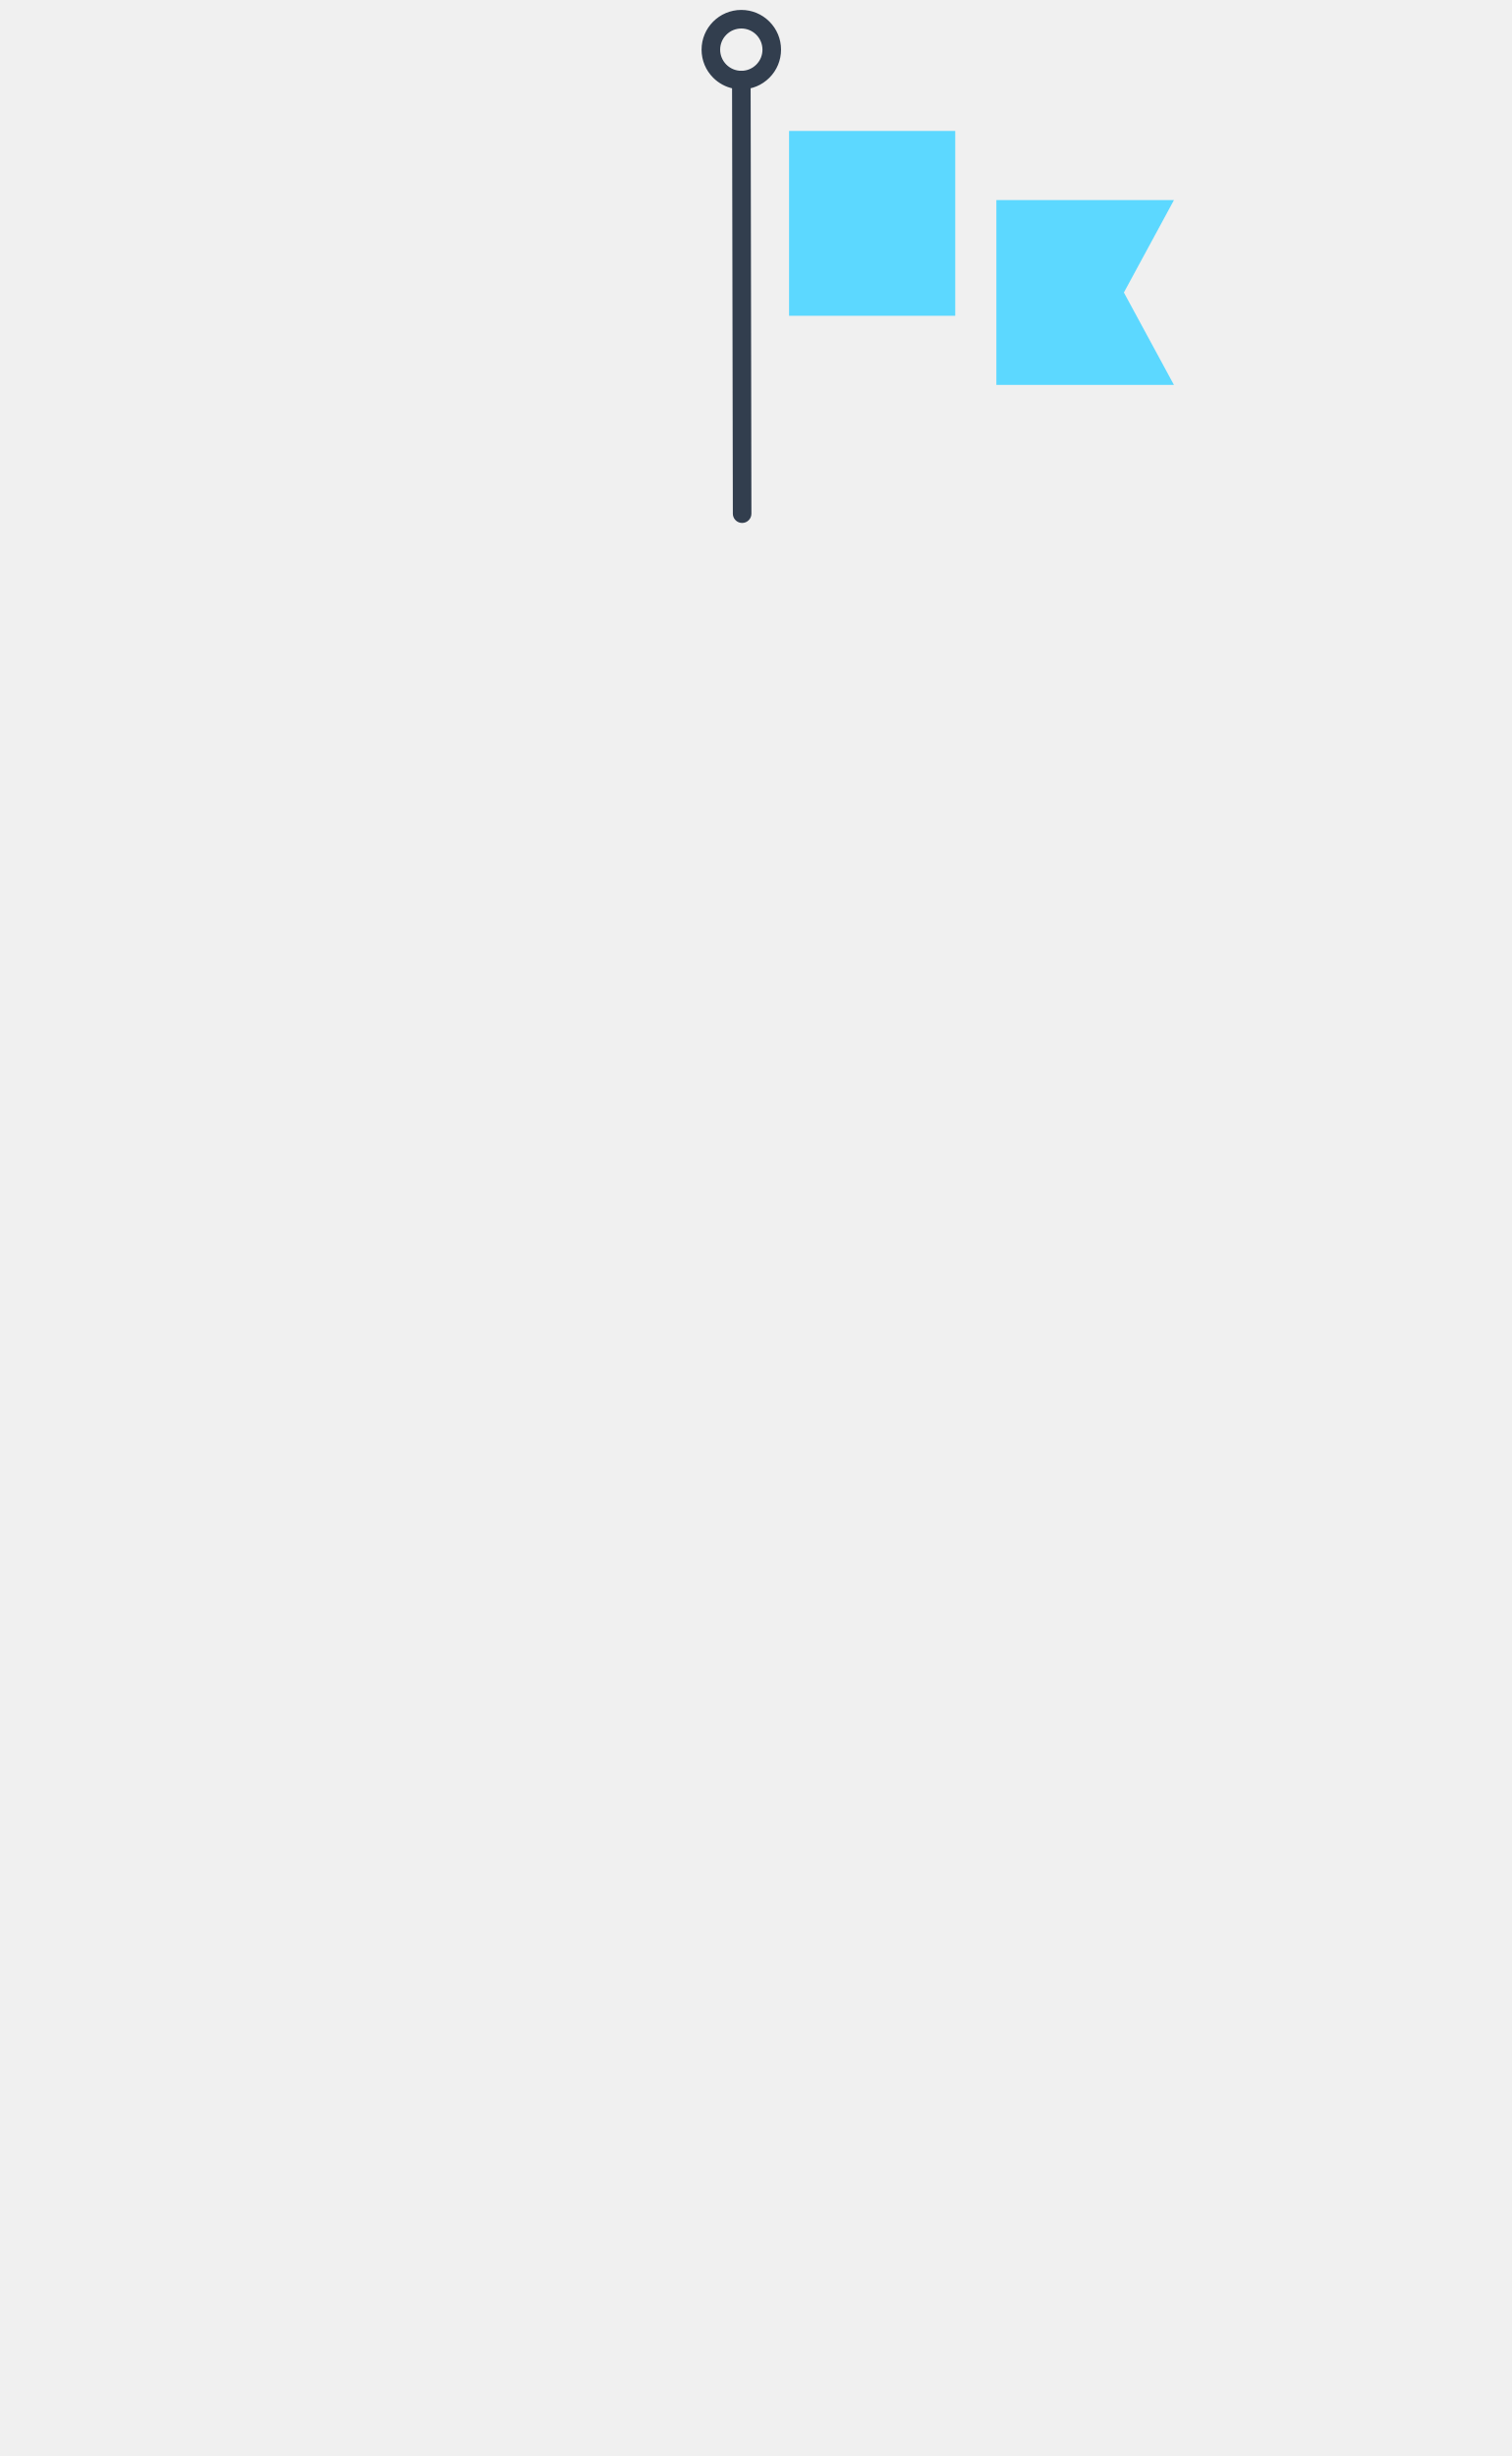
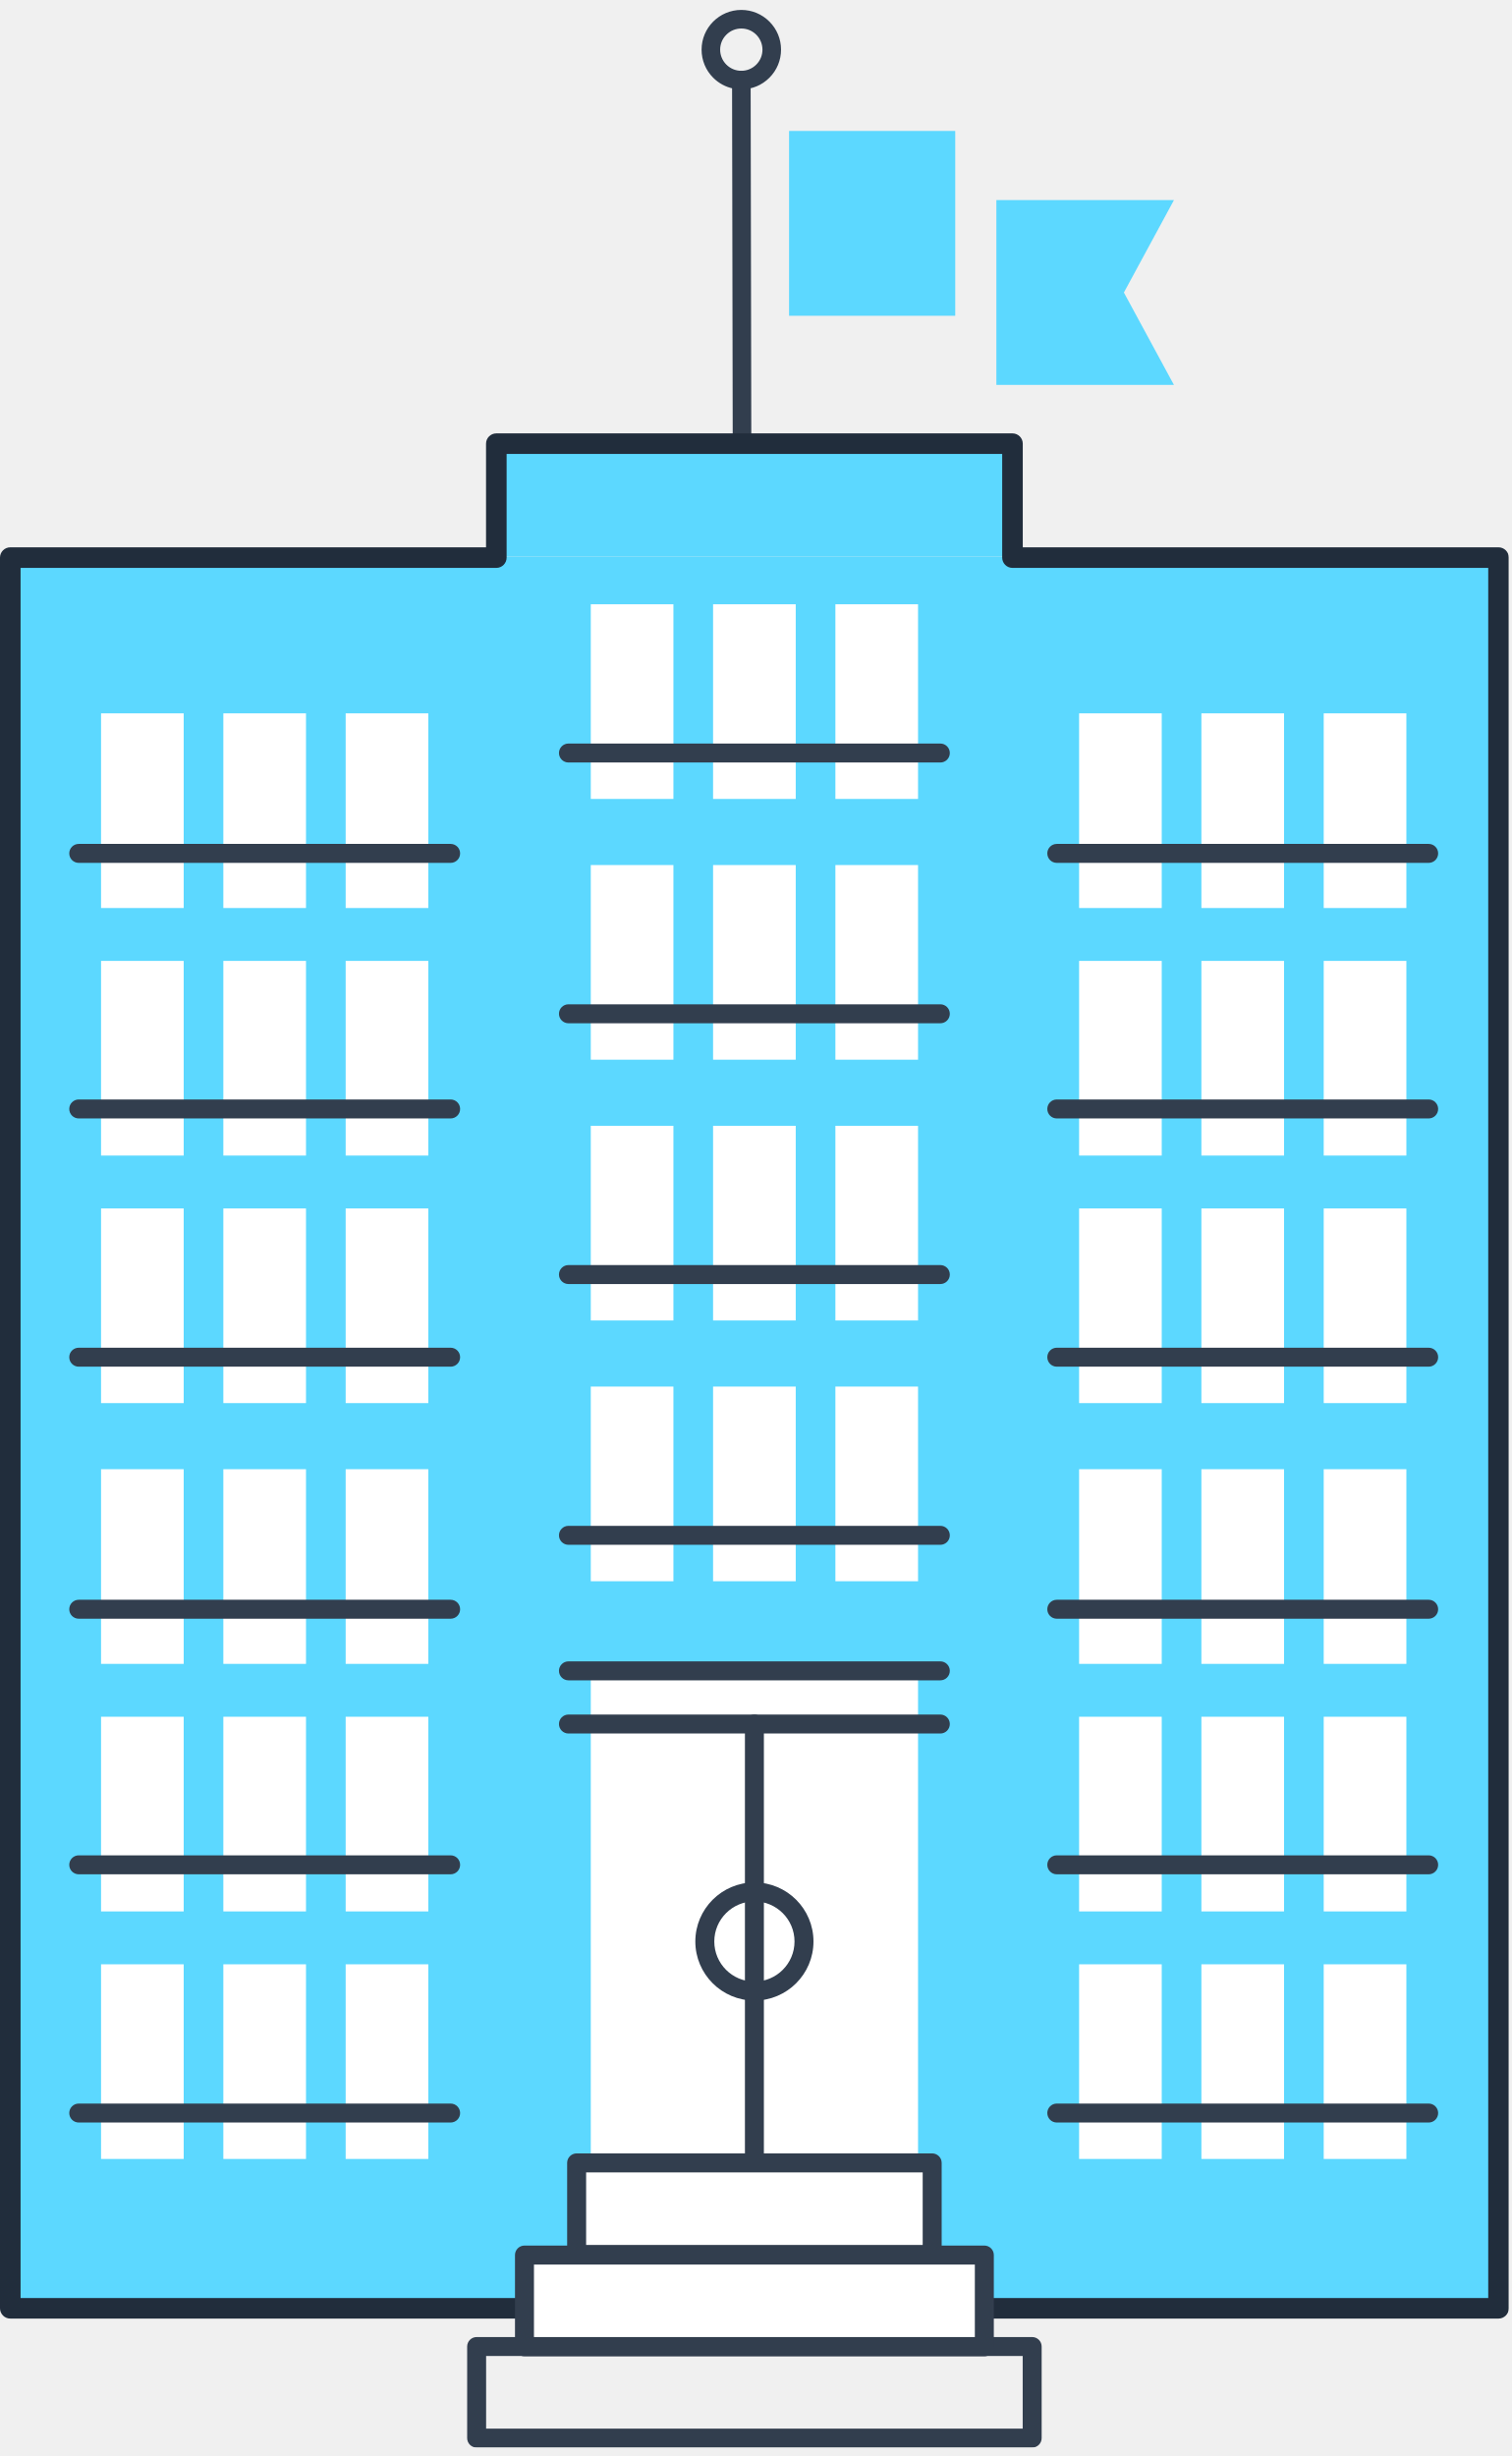
- <svg xmlns="http://www.w3.org/2000/svg" height="169" viewBox="0 0 104 169" width="104">
-   <mask id="a" fill="#fff">
-     <path d="m0 168.37h103.817v-168.192h-103.817z" fill="none" />
-   </mask>
-   <g fill="none" fill-rule="evenodd" transform="">
-     <path d="m54.293 21.728h11.434v-12.717h-11.434z" fill="#5cd8ff" />
-     <path d="m80.776 26.487h-12.218v-12.717h12.218l-3.445 6.358z" fill="#5cd8ff" />
-     <g transform="translate(0 .050626)">
-       <path d="m50.972 35.753c-.213-.043-.374-.231-.374-.457l-.055-29.834c-0-.258.208-.468.466-.468.259 0 .468.208.468.466l.055 29.834c0.0.258-.208.468-.466.468-.032 0-.064-.003-.094-.009" fill="#323e4e" />
-       <path d="m51.009 5.166c-.079 0-.153.031-.208.087-.055.056-.086.13-.086.209l.055 29.834c0.0.14.1.261.236.289h0c.019.004.039.005.06.005.162-0.0.295-.133.294-.296l-.055-29.834c-0-.162-.133-.294-.296-.294m.057 30.768c-.044 0-.087-.004-.129-.013-.296-.06-.511-.323-.512-.625l-.055-29.834c-0-.171.066-.331.186-.452.12-.121.281-.188.452-.188.352 0 .639.286.64.638l.055 29.834c0.0.353-.285.64-.638.64" fill="#323e4e" />
-       <path d="m51.33 1.771c-.105-.021-.213-.032-.325-.032-.897.001-1.627.732-1.626 1.629.001.898.732 1.626 1.629 1.626.435-0.0.843-.17 1.151-.478.307-.308.476-.717.476-1.151l-0-0c-.001-.786-.562-1.444-1.305-1.594m-.835 4.106c-.488-.099-.936-.338-1.297-.698-.484-.483-.751-1.126-.752-1.81-.002-1.413 1.146-2.563 2.559-2.565 1.413-.001 2.563 1.147 2.564 2.559v-0c.001.684-.265 1.328-.748 1.812-.483.484-1.126.752-1.811.752-.175 0-.348-.017-.515-.051" fill="#323e4e" />
-       <path d="m51.009 1.911h-.002c-.389 0-.754.152-1.029.428-.275.276-.426.641-.426 1.029.001.802.654 1.454 1.457 1.454h0c.389-0.0.754-.152 1.029-.427.275-.275.426-.641.425-1.03-.001-.69-.492-1.289-1.167-1.426-.094-.019-.191-.029-.288-.029zm0 3.255c-.992 0-1.8-.807-1.801-1.798-0-.48.186-.932.526-1.272.34-.341.791-.529 1.271-.529.122.003.241.012.359.035v0c.835.169 1.442.91 1.443 1.762.001.481-.186.933-.526 1.273-.339.34-.791.528-1.272.528zm-.48.542c.157.032.317.048.478.048h.003c.638-.001 1.238-.25 1.689-.702.451-.452.699-1.052.698-1.691-.001-.637-.25-1.237-.702-1.688-.452-.451-1.051-.699-1.688-.699h-.002c-1.318.001-2.389 1.075-2.387 2.392.001.638.25 1.238.702 1.689.334.333.752.558 1.209.651zm.478.392c-.183 0-.367-.019-.546-.055-.524-.106-1.003-.363-1.385-.744-.517-.515-.802-1.201-.803-1.932-.002-1.507 1.223-2.735 2.731-2.737h.003c.728 0 1.414.284 1.931.799.517.516.803 1.202.803 1.932.001.73-.283 1.417-.799 1.934-.516.517-1.202.802-1.932.803z" fill="#323e4e" />
-       <path d="m34.556 38.241h35.11v-8.003h-35.11z" fill="#5cd8ff" mask="url(#a)" />
-       <path d="m.708 158.544h102.401v-120.303h-102.401z" fill="#5cd8ff" mask="url(#a)" />
-       <path d="m1.416 158.077h100.985v-119.05h-32.735c-.391 0-.708-.317-.708-.708v-7.132h-34.098v7.132c0 .391-.317.708-.708.708h-32.735zm101.693 1.416h-102.401c-.391 0-.708-.317-.708-.708v-120.466c0-.391.317-.708.708-.708h32.735v-7.132c0-.391.317-.708.708-.708h35.515c.391 0 .708.317.708.708v7.132h32.735c.391 0 .708.317.708.708v120.466c0 .391-.317.708-.708.708z" fill="#212d3c" mask="url(#a)" />
-       <g fill="#fff">
-         <path d="m36.088 161.44h31.642v-6.318h-31.642z" mask="url(#a)" />
-         <path d="m39.676 155.081h24.464v-6.3h-24.464z" mask="url(#a)" />
-         <path d="m6.953 114.442h5.686v-13.395h-5.686z" mask="url(#a)" />
-         <path d="m15.368 114.442h5.686v-13.395h-5.686z" mask="url(#a)" />
-         <path d="m23.784 114.442h5.686v-13.395h-5.686z" mask="url(#a)" />
-         <path d="m6.953 131.476h5.686v-13.395h-5.686z" mask="url(#a)" />
-         <path d="m15.368 131.476h5.686v-13.395h-5.686z" mask="url(#a)" />
-         <path d="m23.784 131.476h5.686v-13.395h-5.686z" mask="url(#a)" />
-         <path d="m6.953 148.509h5.686v-13.394h-5.686z" mask="url(#a)" />
-         <path d="m15.368 148.509h5.686v-13.394h-5.686z" mask="url(#a)" />
-         <path d="m23.784 148.509h5.686v-13.394h-5.686z" mask="url(#a)" />
-         <path d="m74.25 114.442h5.686v-13.395h-5.686z" mask="url(#a)" />
-         <path d="m82.665 114.442h5.686v-13.395h-5.686z" mask="url(#a)" />
-         <path d="m91.081 114.442h5.686v-13.395h-5.686z" mask="url(#a)" />
-         <path d="m74.25 131.476h5.686v-13.395h-5.686z" mask="url(#a)" />
-         <path d="m82.665 131.476h5.686v-13.395h-5.686z" mask="url(#a)" />
-         <path d="m91.081 131.476h5.686v-13.395h-5.686z" mask="url(#a)" />
-         <path d="m74.25 148.509h5.686v-13.394h-5.686z" mask="url(#a)" />
-         <path d="m82.665 148.509h5.686v-13.394h-5.686z" mask="url(#a)" />
-         <path d="m91.081 148.509h5.686v-13.394h-5.686z" mask="url(#a)" />
-         <path d="m6.953 62.431h5.686v-13.395h-5.686z" mask="url(#a)" />
-         <path d="m15.368 62.431h5.686v-13.395h-5.686z" mask="url(#a)" />
-         <path d="m23.784 62.431h5.686v-13.395h-5.686z" mask="url(#a)" />
-         <path d="m6.953 79.465h5.686v-13.395h-5.686z" mask="url(#a)" />
-         <path d="m15.368 79.465h5.686v-13.395h-5.686z" mask="url(#a)" />
-         <path d="m23.784 79.465h5.686v-13.395h-5.686z" mask="url(#a)" />
-         <path d="m6.953 96.498h5.686v-13.394h-5.686z" mask="url(#a)" />
-         <path d="m15.368 96.498h5.686v-13.394h-5.686z" mask="url(#a)" />
-         <path d="m23.784 96.498h5.686v-13.394h-5.686z" mask="url(#a)" />
-         <path d="m74.25 79.465h5.686v-13.395h-5.686z" mask="url(#a)" />
-         <path d="m82.665 79.465h5.686v-13.395h-5.686z" mask="url(#a)" />
-         <path d="m91.081 79.465h5.686v-13.395h-5.686z" mask="url(#a)" />
-         <path d="m74.25 96.498h5.686v-13.394h-5.686z" mask="url(#a)" />
-         <path d="m82.665 96.498h5.686v-13.394h-5.686z" mask="url(#a)" />
-         <path d="m91.081 96.498h5.686v-13.394h-5.686z" mask="url(#a)" />
-         <path d="m74.25 62.431h5.686v-13.395h-5.686z" mask="url(#a)" />
-         <path d="m82.665 62.431h5.686v-13.395h-5.686z" mask="url(#a)" />
-         <path d="m91.081 62.431h5.686v-13.395h-5.686z" mask="url(#a)" />
-         <path d="m40.65 148.78h22.518v-34.095h-22.518z" mask="url(#a)" />
-       </g>
-       <path d="m64.703 119.234h-25.589c-.361 0-.653-.292-.653-.653 0-.361.292-.653.653-.653h25.589c.361 0 .653.292.653.653 0 .361-.292.653-.653.653" fill="#323e4e" mask="url(#a)" />
-       <path d="m64.703 115.575h-25.589c-.361 0-.653-.292-.653-.653 0-.36.292-.652.653-.652h25.589c.361 0 .653.292.653.652 0 .361-.292.653-.653.653" fill="#323e4e" mask="url(#a)" />
-       <path d="m51.909 149.162c-.361 0-.653-.292-.653-.653v-29.928c0-.361.292-.653.653-.653s.653.292.653.653v29.928c0 .361-.292.653-.653.653" fill="#323e4e" mask="url(#a)" />
-       <path d="m51.909 130.786c-1.521 0-2.759 1.238-2.759 2.759 0 1.522 1.238 2.759 2.759 2.759 1.521 0 2.759-1.238 2.759-2.759 0-1.522-1.238-2.759-2.759-2.759m0 6.824c-2.241 0-4.064-1.823-4.064-4.064 0-2.241 1.823-4.064 4.064-4.064s4.064 1.823 4.064 4.064c0 2.241-1.823 4.064-4.064 4.064" fill="#323e4e" mask="url(#a)" />
-       <path d="m40.65 108.756h5.686v-13.394h-5.686z" fill="#fff" mask="url(#a)" />
-       <path d="m49.065 108.756h5.686v-13.394h-5.686z" fill="#fff" mask="url(#a)" />
-       <path d="m57.481 108.756h5.686v-13.394h-5.686z" fill="#fff" mask="url(#a)" />
-       <path d="m40.65 90.812h5.686v-13.394h-5.686z" fill="#fff" mask="url(#a)" />
-       <path d="m49.065 90.812h5.686v-13.394h-5.686z" fill="#fff" mask="url(#a)" />
-       <path d="m57.481 90.812h5.686v-13.394h-5.686z" fill="#fff" mask="url(#a)" />
-       <path d="m40.65 72.868h5.686v-13.395h-5.686z" fill="#fff" mask="url(#a)" />
-       <path d="m49.065 72.868h5.686v-13.395h-5.686z" fill="#fff" mask="url(#a)" />
-       <path d="m57.481 72.868h5.686v-13.395h-5.686z" fill="#fff" mask="url(#a)" />
-       <path d="m40.65 54.925h5.686v-13.394h-5.686z" fill="#fff" mask="url(#a)" />
-       <path d="m49.065 54.925h5.686v-13.394h-5.686z" fill="#fff" mask="url(#a)" />
-       <path d="m57.481 54.925h5.686v-13.394h-5.686z" fill="#fff" mask="url(#a)" />
-       <path d="m31.006 111.336h-25.589c-.361 0-.653-.292-.653-.653 0-.36.292-.652.653-.652h25.589c.361 0 .653.292.653.652 0 .361-.292.653-.653.653" fill="#323e4e" mask="url(#a)" />
-       <path d="m31.006 128.922h-25.589c-.361 0-.653-.292-.653-.653 0-.36.292-.652.653-.652h25.589c.361 0 .653.292.653.652 0 .361-.292.653-.653.653" fill="#323e4e" mask="url(#a)" />
-       <path d="m31.006 146.003h-25.589c-.361 0-.653-.292-.653-.653 0-.361.292-.653.653-.653h25.589c.361 0 .653.292.653.653 0 .361-.292.653-.653.653" fill="#323e4e" mask="url(#a)" />
-       <path d="m98.303 111.336h-25.588c-.361 0-.653-.292-.653-.653 0-.36.292-.652.653-.652h25.588c.361 0 .653.292.653.652 0 .361-.292.653-.653.653" fill="#323e4e" mask="url(#a)" />
-       <path d="m98.303 128.922h-25.588c-.361 0-.653-.292-.653-.653 0-.36.292-.652.653-.652h25.588c.361 0 .653.292.653.652 0 .361-.292.653-.653.653" fill="#323e4e" mask="url(#a)" />
-       <path d="m98.303 146.003h-25.588c-.361 0-.653-.292-.653-.653 0-.361.292-.653.653-.653h25.588c.361 0 .653.292.653.653 0 .361-.292.653-.653.653" fill="#323e4e" mask="url(#a)" />
-       <path d="m31.006 59.325h-25.589c-.361 0-.653-.292-.653-.653 0-.36.292-.652.653-.652h25.589c.361 0 .653.292.653.652 0 .361-.292.653-.653.653" fill="#323e4e" mask="url(#a)" />
-       <path d="m31.006 76.911h-25.589c-.361 0-.653-.292-.653-.653 0-.361.292-.653.653-.653h25.589c.361 0 .653.292.653.653 0 .361-.292.653-.653.653" fill="#323e4e" mask="url(#a)" />
-       <path d="m31.006 93.992h-25.589c-.361 0-.653-.292-.653-.653s.292-.653.653-.653h25.589c.361 0 .653.292.653.653s-.292.653-.653.653" fill="#323e4e" mask="url(#a)" />
-       <path d="m98.303 59.325h-25.588c-.361 0-.653-.292-.653-.653 0-.36.292-.652.653-.652h25.588c.361 0 .653.292.653.652 0 .361-.292.653-.653.653" fill="#323e4e" mask="url(#a)" />
-       <path d="m98.303 76.911h-25.588c-.361 0-.653-.292-.653-.653 0-.361.292-.653.653-.653h25.588c.361 0 .653.292.653.653 0 .361-.292.653-.653.653" fill="#323e4e" mask="url(#a)" />
-       <path d="m98.303 93.992h-25.588c-.361 0-.653-.292-.653-.653s.292-.653.653-.653h25.588c.361 0 .653.292.653.653s-.292.653-.653.653" fill="#323e4e" mask="url(#a)" />
-       <path d="m64.703 106.249h-25.589c-.361 0-.653-.292-.653-.653s.292-.653.653-.653h25.589c.361 0 .653.292.653.653s-.292.653-.653.653" fill="#323e4e" mask="url(#a)" />
-       <path d="m64.703 88.306h-25.589c-.361 0-.653-.292-.653-.653 0-.361.292-.653.653-.653h25.589c.361 0 .653.292.653.653 0 .361-.292.653-.653.653" fill="#323e4e" mask="url(#a)" />
-       <path d="m64.703 70.362h-25.589c-.361 0-.653-.292-.653-.653 0-.36.292-.652.653-.652h25.589c.361 0 .653.292.653.652 0 .361-.292.653-.653.653" fill="#323e4e" mask="url(#a)" />
-       <path d="m64.703 52.418h-25.589c-.361 0-.653-.292-.653-.653 0-.36.292-.652.653-.652h25.589c.361 0 .653.292.653.652 0 .361-.292.653-.653.653" fill="#323e4e" mask="url(#a)" />
-       <g fill="#323e4e" mask="url(#a)">
-         <g transform="translate(32.07048 147.9824)">
-           <path d="m1.378 19.082h36.919v-4.995h-36.919zm37.572 1.305h-38.225c-.361 0-.653-.292-.653-.653v-6.3c0-.361.292-.653.653-.653h38.225c.361 0 .653.292.653.653v6.3c0 .36-.292.653-.653.653z" />
-           <path d="m4.67 12.805h30.337v-5.013h-30.337zm30.989 1.305h-31.642c-.361 0-.653-.292-.653-.653v-6.318c0-.361.292-.653.653-.653h31.642c.361 0 .653.292.653.653v6.318c0 .361-.292.653-.653.653z" />
-           <path d="m8.259 6.446h23.159v-4.995h-23.159zm23.811 1.305h-24.464c-.361 0-.653-.292-.653-.653v-6.3c0-.36.292-.653.653-.653h24.464c.361 0 .653.292.653.653v6.3c0 .361-.292.653-.653.653z" />
+ <svg xmlns="http://www.w3.org/2000/svg" xmlns:xlink="http://www.w3.org/1999/xlink" width="104px" height="169px" viewBox="0 0 104 169" version="1.1">
+   <defs>
+     <polygon id="path-1" points="0 168.37 103.817 168.37 103.817 0.178 0 0.178" />
+   </defs>
+   <g id="Future-Project-Desktop" stroke="none" stroke-width="1" fill="none" fill-rule="evenodd">
+     <g id="Homepage-" transform="translate(-315, -1389)">
+       <g id="homepage/programs" transform="translate(48, 1109)">
+         <g id="school-icon" transform="translate(267, 280)">
+           <polygon id="Fill-1" fill="#5CD8FF" points="54.293 21.728 65.727 21.728 65.727 9.011 54.293 9.011" />
+           <polygon id="Fill-2" fill="#5CD8FF" points="80.776 26.487 68.558 26.487 68.558 13.77 80.776 13.77 77.331 20.129" />
+           <g id="Group-91" transform="translate(0, 0.050626)">
+             <path d="M50.972,35.753 C50.759,35.71 50.598,35.522 50.598,35.296 L50.542,5.462 C50.542,5.204 50.751,4.994 51.009,4.994 C51.268,4.994 51.476,5.202 51.477,5.46 L51.532,35.294 C51.532,35.552 51.324,35.762 51.066,35.762 C51.034,35.762 51.002,35.759 50.972,35.753" id="Fill-3" fill="#323E4E" />
+             <path d="M51.009,5.166 C50.93,5.166 50.856,5.197 50.801,5.253 C50.745,5.308 50.714,5.382 50.714,5.461 L50.77,35.296 C50.77,35.435 50.869,35.557 51.006,35.585 L51.006,35.585 C51.025,35.589 51.045,35.59 51.066,35.59 C51.228,35.59 51.36,35.457 51.36,35.294 L51.305,5.46 C51.305,5.298 51.172,5.166 51.009,5.166 M51.066,35.934 C51.022,35.934 50.979,35.93 50.938,35.922 C50.642,35.862 50.426,35.599 50.426,35.296 L50.371,5.462 C50.37,5.291 50.437,5.131 50.557,5.01 C50.678,4.889 50.838,4.822 51.009,4.822 C51.361,4.822 51.648,5.108 51.649,5.459 L51.704,35.294 C51.704,35.646 51.418,35.933 51.066,35.934" id="Fill-5" fill="#323E4E" />
+             <path d="M51.33,1.771 C51.225,1.749 51.117,1.738 51.006,1.738 C50.108,1.739 49.379,2.47 49.38,3.368 C49.381,4.265 50.111,4.994 51.009,4.994 C51.444,4.993 51.852,4.823 52.16,4.516 C52.467,4.208 52.635,3.799 52.635,3.364 L52.635,3.364 C52.634,2.578 52.073,1.921 51.33,1.771 M50.495,5.877 C50.007,5.778 49.558,5.539 49.198,5.179 C48.713,4.696 48.447,4.053 48.446,3.369 C48.444,1.956 49.592,0.806 51.005,0.804 C52.418,0.803 53.568,1.951 53.569,3.364 L53.569,3.363 C53.57,4.048 53.304,4.691 52.821,5.176 C52.337,5.66 51.694,5.927 51.01,5.928 C50.835,5.928 50.662,5.911 50.495,5.877" id="Fill-7" fill="#323E4E" />
+             <path d="M51.009,1.911 L51.007,1.911 C50.618,1.911 50.253,2.063 49.978,2.338 C49.703,2.614 49.551,2.979 49.552,3.368 C49.552,4.17 50.206,4.822 51.009,4.822 L51.009,4.822 C51.398,4.821 51.763,4.67 52.038,4.394 C52.313,4.119 52.463,3.754 52.463,3.365 C52.462,2.675 51.972,2.076 51.296,1.939 C51.202,1.92 51.105,1.911 51.009,1.911 Z M51.009,5.166 C50.017,5.166 49.209,4.359 49.208,3.368 C49.207,2.888 49.394,2.436 49.734,2.096 C50.074,1.755 50.525,1.567 51.005,1.567 C51.128,1.569 51.247,1.578 51.364,1.602 L51.364,1.602 C52.199,1.771 52.806,2.512 52.807,3.364 C52.808,3.845 52.621,4.297 52.281,4.637 C51.942,4.977 51.49,5.165 51.009,5.166 L51.009,5.166 Z M50.529,5.708 C50.685,5.74 50.846,5.756 51.007,5.756 L51.01,5.756 C51.648,5.755 52.248,5.506 52.699,5.054 C53.15,4.602 53.398,4.002 53.397,3.364 C53.397,2.726 53.147,2.127 52.695,1.675 C52.243,1.225 51.644,0.976 51.007,0.976 L51.005,0.976 C49.687,0.978 48.616,2.051 48.618,3.369 C48.618,4.007 48.868,4.607 49.319,5.058 C49.653,5.391 50.071,5.616 50.529,5.708 Z M51.007,6.1 C50.823,6.1 50.64,6.081 50.461,6.045 C49.937,5.94 49.458,5.682 49.076,5.301 C48.56,4.786 48.275,4.1 48.274,3.369 C48.272,1.862 49.497,0.634 51.004,0.632 L51.007,0.632 C51.735,0.632 52.421,0.916 52.938,1.432 C53.455,1.948 53.741,2.634 53.741,3.363 C53.742,4.093 53.458,4.78 52.942,5.297 C52.427,5.814 51.74,6.099 51.01,6.1 L51.007,6.1 Z" id="Fill-9" fill="#323E4E" />
+             <mask id="mask-2" fill="white">
+               <use xlink:href="#path-1" />
+             </mask>
+             <g id="Clip-12" />
+             <polygon id="Fill-11" fill="#5CD8FF" mask="url(#mask-2)" points="34.556 38.241 69.666 38.241 69.666 30.237 34.556 30.237" />
+             <polygon id="Fill-13" fill="#5CD8FF" mask="url(#mask-2)" points="0.708 158.544 103.109 158.544 103.109 38.241 0.708 38.241" />
+             <path d="M1.416,158.077 L102.401,158.077 L102.401,39.027 L69.666,39.027 C69.275,39.027 68.958,38.71 68.958,38.319 L68.958,31.187 L34.859,31.187 L34.859,38.319 C34.859,38.71 34.542,39.027 34.151,39.027 L1.416,39.027 L1.416,158.077 Z M103.109,159.493 L0.708,159.493 C0.317,159.493 -0,159.176 -0,158.785 L-0,38.319 C-0,37.928 0.317,37.611 0.708,37.611 L33.443,37.611 L33.443,30.479 C33.443,30.088 33.76,29.771 34.151,29.771 L69.666,29.771 C70.057,29.771 70.374,30.088 70.374,30.479 L70.374,37.611 L103.109,37.611 C103.5,37.611 103.817,37.928 103.817,38.319 L103.817,158.785 C103.817,159.176 103.5,159.493 103.109,159.493 Z" id="Fill-14" fill="#212D3C" mask="url(#mask-2)" />
+             <polygon id="Fill-15" fill="#FFFFFF" mask="url(#mask-2)" points="36.088 161.44 67.729 161.44 67.729 155.121 36.088 155.121" />
+             <polygon id="Fill-16" fill="#FFFFFF" mask="url(#mask-2)" points="39.676 155.081 64.141 155.081 64.141 148.78 39.676 148.78" />
+             <polygon id="Fill-17" fill="#FFFFFF" mask="url(#mask-2)" points="6.953 114.442 12.639 114.442 12.639 101.047 6.953 101.047" />
+             <polygon id="Fill-18" fill="#FFFFFF" mask="url(#mask-2)" points="15.368 114.442 21.055 114.442 21.055 101.047 15.368 101.047" />
+             <polygon id="Fill-19" fill="#FFFFFF" mask="url(#mask-2)" points="23.784 114.442 29.471 114.442 29.471 101.047 23.784 101.047" />
+             <polygon id="Fill-20" fill="#FFFFFF" mask="url(#mask-2)" points="6.953 131.476 12.639 131.476 12.639 118.081 6.953 118.081" />
+             <polygon id="Fill-21" fill="#FFFFFF" mask="url(#mask-2)" points="15.368 131.476 21.055 131.476 21.055 118.081 15.368 118.081" />
+             <polygon id="Fill-22" fill="#FFFFFF" mask="url(#mask-2)" points="23.784 131.476 29.471 131.476 29.471 118.081 23.784 118.081" />
+             <polygon id="Fill-23" fill="#FFFFFF" mask="url(#mask-2)" points="6.953 148.509 12.639 148.509 12.639 135.115 6.953 135.115" />
+             <polygon id="Fill-24" fill="#FFFFFF" mask="url(#mask-2)" points="15.368 148.509 21.055 148.509 21.055 135.115 15.368 135.115" />
+             <polygon id="Fill-25" fill="#FFFFFF" mask="url(#mask-2)" points="23.784 148.509 29.471 148.509 29.471 135.115 23.784 135.115" />
+             <polygon id="Fill-26" fill="#FFFFFF" mask="url(#mask-2)" points="74.25 114.442 79.936 114.442 79.936 101.047 74.25 101.047" />
+             <polygon id="Fill-27" fill="#FFFFFF" mask="url(#mask-2)" points="82.665 114.442 88.352 114.442 88.352 101.047 82.665 101.047" />
+             <polygon id="Fill-28" fill="#FFFFFF" mask="url(#mask-2)" points="91.081 114.442 96.768 114.442 96.768 101.047 91.081 101.047" />
+             <polygon id="Fill-29" fill="#FFFFFF" mask="url(#mask-2)" points="74.25 131.476 79.936 131.476 79.936 118.081 74.25 118.081" />
+             <polygon id="Fill-30" fill="#FFFFFF" mask="url(#mask-2)" points="82.665 131.476 88.352 131.476 88.352 118.081 82.665 118.081" />
+             <polygon id="Fill-31" fill="#FFFFFF" mask="url(#mask-2)" points="91.081 131.476 96.768 131.476 96.768 118.081 91.081 118.081" />
+             <polygon id="Fill-32" fill="#FFFFFF" mask="url(#mask-2)" points="74.25 148.509 79.936 148.509 79.936 135.115 74.25 135.115" />
+             <polygon id="Fill-33" fill="#FFFFFF" mask="url(#mask-2)" points="82.665 148.509 88.352 148.509 88.352 135.115 82.665 135.115" />
+             <polygon id="Fill-34" fill="#FFFFFF" mask="url(#mask-2)" points="91.081 148.509 96.768 148.509 96.768 135.115 91.081 135.115" />
+             <polygon id="Fill-35" fill="#FFFFFF" mask="url(#mask-2)" points="6.953 62.431 12.639 62.431 12.639 49.036 6.953 49.036" />
+             <polygon id="Fill-36" fill="#FFFFFF" mask="url(#mask-2)" points="15.368 62.431 21.055 62.431 21.055 49.036 15.368 49.036" />
+             <polygon id="Fill-37" fill="#FFFFFF" mask="url(#mask-2)" points="23.784 62.431 29.471 62.431 29.471 49.036 23.784 49.036" />
+             <polygon id="Fill-38" fill="#FFFFFF" mask="url(#mask-2)" points="6.953 79.465 12.639 79.465 12.639 66.07 6.953 66.07" />
+             <polygon id="Fill-39" fill="#FFFFFF" mask="url(#mask-2)" points="15.368 79.465 21.055 79.465 21.055 66.07 15.368 66.07" />
+             <polygon id="Fill-40" fill="#FFFFFF" mask="url(#mask-2)" points="23.784 79.465 29.471 79.465 29.471 66.07 23.784 66.07" />
+             <polygon id="Fill-41" fill="#FFFFFF" mask="url(#mask-2)" points="6.953 96.498 12.639 96.498 12.639 83.104 6.953 83.104" />
+             <polygon id="Fill-42" fill="#FFFFFF" mask="url(#mask-2)" points="15.368 96.498 21.055 96.498 21.055 83.104 15.368 83.104" />
+             <polygon id="Fill-43" fill="#FFFFFF" mask="url(#mask-2)" points="23.784 96.498 29.471 96.498 29.471 83.104 23.784 83.104" />
+             <polygon id="Fill-44" fill="#FFFFFF" mask="url(#mask-2)" points="74.25 79.465 79.936 79.465 79.936 66.07 74.25 66.07" />
+             <polygon id="Fill-45" fill="#FFFFFF" mask="url(#mask-2)" points="82.665 79.465 88.352 79.465 88.352 66.07 82.665 66.07" />
+             <polygon id="Fill-46" fill="#FFFFFF" mask="url(#mask-2)" points="91.081 79.465 96.768 79.465 96.768 66.07 91.081 66.07" />
+             <polygon id="Fill-47" fill="#FFFFFF" mask="url(#mask-2)" points="74.25 96.498 79.936 96.498 79.936 83.104 74.25 83.104" />
+             <polygon id="Fill-48" fill="#FFFFFF" mask="url(#mask-2)" points="82.665 96.498 88.352 96.498 88.352 83.104 82.665 83.104" />
+             <polygon id="Fill-49" fill="#FFFFFF" mask="url(#mask-2)" points="91.081 96.498 96.768 96.498 96.768 83.104 91.081 83.104" />
+             <polygon id="Fill-50" fill="#FFFFFF" mask="url(#mask-2)" points="74.25 62.431 79.936 62.431 79.936 49.036 74.25 49.036" />
+             <polygon id="Fill-51" fill="#FFFFFF" mask="url(#mask-2)" points="82.665 62.431 88.352 62.431 88.352 49.036 82.665 49.036" />
+             <polygon id="Fill-52" fill="#FFFFFF" mask="url(#mask-2)" points="91.081 62.431 96.768 62.431 96.768 49.036 91.081 49.036" />
+             <polygon id="Fill-53" fill="#FFFFFF" mask="url(#mask-2)" points="40.65 148.78 63.168 148.78 63.168 114.685 40.65 114.685" />
+             <path d="M64.703,119.234 L39.114,119.234 C38.754,119.234 38.461,118.942 38.461,118.581 C38.461,118.221 38.754,117.929 39.114,117.929 L64.703,117.929 C65.063,117.929 65.355,118.221 65.355,118.581 C65.355,118.942 65.063,119.234 64.703,119.234" id="Fill-54" fill="#323E4E" mask="url(#mask-2)" />
+             <path d="M64.703,115.575 L39.114,115.575 C38.754,115.575 38.461,115.283 38.461,114.922 C38.461,114.562 38.754,114.27 39.114,114.27 L64.703,114.27 C65.063,114.27 65.355,114.562 65.355,114.922 C65.355,115.283 65.063,115.575 64.703,115.575" id="Fill-55" fill="#323E4E" mask="url(#mask-2)" />
+             <path d="M51.909,149.162 C51.548,149.162 51.256,148.87 51.256,148.51 L51.256,118.581 C51.256,118.221 51.548,117.928 51.909,117.928 C52.269,117.928 52.561,118.221 52.561,118.581 L52.561,148.51 C52.561,148.87 52.269,149.162 51.909,149.162" id="Fill-56" fill="#323E4E" mask="url(#mask-2)" />
+             <path d="M51.909,130.786 C50.387,130.786 49.149,132.024 49.149,133.545 C49.149,135.067 50.387,136.305 51.909,136.305 C53.43,136.305 54.668,135.067 54.668,133.545 C54.668,132.024 53.43,130.786 51.909,130.786 M51.909,137.61 C49.667,137.61 47.844,135.787 47.844,133.545 C47.844,131.304 49.667,129.481 51.909,129.481 C54.15,129.481 55.973,131.304 55.973,133.545 C55.973,135.787 54.15,137.61 51.909,137.61" id="Fill-57" fill="#323E4E" mask="url(#mask-2)" />
+             <polygon id="Fill-58" fill="#FFFFFF" mask="url(#mask-2)" points="40.65 108.756 46.336 108.756 46.336 95.361 40.65 95.361" />
+             <polygon id="Fill-59" fill="#FFFFFF" mask="url(#mask-2)" points="49.065 108.756 54.752 108.756 54.752 95.361 49.065 95.361" />
+             <polygon id="Fill-60" fill="#FFFFFF" mask="url(#mask-2)" points="57.481 108.756 63.168 108.756 63.168 95.361 57.481 95.361" />
+             <polygon id="Fill-61" fill="#FFFFFF" mask="url(#mask-2)" points="40.65 90.812 46.336 90.812 46.336 77.417 40.65 77.417" />
+             <polygon id="Fill-62" fill="#FFFFFF" mask="url(#mask-2)" points="49.065 90.812 54.752 90.812 54.752 77.417 49.065 77.417" />
+             <polygon id="Fill-63" fill="#FFFFFF" mask="url(#mask-2)" points="57.481 90.812 63.168 90.812 63.168 77.417 57.481 77.417" />
+             <polygon id="Fill-64" fill="#FFFFFF" mask="url(#mask-2)" points="40.65 72.868 46.336 72.868 46.336 59.474 40.65 59.474" />
+             <polygon id="Fill-65" fill="#FFFFFF" mask="url(#mask-2)" points="49.065 72.868 54.752 72.868 54.752 59.474 49.065 59.474" />
+             <polygon id="Fill-66" fill="#FFFFFF" mask="url(#mask-2)" points="57.481 72.868 63.168 72.868 63.168 59.474 57.481 59.474" />
+             <polygon id="Fill-67" fill="#FFFFFF" mask="url(#mask-2)" points="40.65 54.925 46.336 54.925 46.336 41.53 40.65 41.53" />
+             <polygon id="Fill-68" fill="#FFFFFF" mask="url(#mask-2)" points="49.065 54.925 54.752 54.925 54.752 41.53 49.065 41.53" />
+             <polygon id="Fill-69" fill="#FFFFFF" mask="url(#mask-2)" points="57.481 54.925 63.168 54.925 63.168 41.53 57.481 41.53" />
+             <path d="M31.006,111.336 L5.417,111.336 C5.057,111.336 4.765,111.044 4.765,110.684 C4.765,110.323 5.057,110.031 5.417,110.031 L31.006,110.031 C31.367,110.031 31.659,110.323 31.659,110.684 C31.659,111.044 31.367,111.336 31.006,111.336" id="Fill-70" fill="#323E4E" mask="url(#mask-2)" />
+             <path d="M31.006,128.922 L5.417,128.922 C5.057,128.922 4.765,128.63 4.765,128.269 C4.765,127.909 5.057,127.617 5.417,127.617 L31.006,127.617 C31.367,127.617 31.659,127.909 31.659,128.269 C31.659,128.63 31.367,128.922 31.006,128.922" id="Fill-71" fill="#323E4E" mask="url(#mask-2)" />
+             <path d="M31.006,146.003 L5.417,146.003 C5.057,146.003 4.765,145.711 4.765,145.351 C4.765,144.99 5.057,144.698 5.417,144.698 L31.006,144.698 C31.367,144.698 31.659,144.99 31.659,145.351 C31.659,145.711 31.367,146.003 31.006,146.003" id="Fill-72" fill="#323E4E" mask="url(#mask-2)" />
+             <path d="M98.303,111.336 L72.714,111.336 C72.354,111.336 72.062,111.044 72.062,110.684 C72.062,110.323 72.354,110.031 72.714,110.031 L98.303,110.031 C98.663,110.031 98.955,110.323 98.955,110.684 C98.955,111.044 98.663,111.336 98.303,111.336" id="Fill-73" fill="#323E4E" mask="url(#mask-2)" />
+             <path d="M98.303,128.922 L72.714,128.922 C72.354,128.922 72.062,128.63 72.062,128.269 C72.062,127.909 72.354,127.617 72.714,127.617 L98.303,127.617 C98.663,127.617 98.955,127.909 98.955,128.269 C98.955,128.63 98.663,128.922 98.303,128.922" id="Fill-74" fill="#323E4E" mask="url(#mask-2)" />
+             <path d="M98.303,146.003 L72.714,146.003 C72.354,146.003 72.062,145.711 72.062,145.351 C72.062,144.99 72.354,144.698 72.714,144.698 L98.303,144.698 C98.663,144.698 98.955,144.99 98.955,145.351 C98.955,145.711 98.663,146.003 98.303,146.003" id="Fill-75" fill="#323E4E" mask="url(#mask-2)" />
+             <path d="M31.006,59.325 L5.417,59.325 C5.057,59.325 4.765,59.033 4.765,58.672 C4.765,58.312 5.057,58.02 5.417,58.02 L31.006,58.02 C31.367,58.02 31.659,58.312 31.659,58.672 C31.659,59.033 31.367,59.325 31.006,59.325" id="Fill-76" fill="#323E4E" mask="url(#mask-2)" />
+             <path d="M31.006,76.911 L5.417,76.911 C5.057,76.911 4.765,76.619 4.765,76.258 C4.765,75.898 5.057,75.605 5.417,75.605 L31.006,75.605 C31.367,75.605 31.659,75.898 31.659,76.258 C31.659,76.619 31.367,76.911 31.006,76.911" id="Fill-77" fill="#323E4E" mask="url(#mask-2)" />
+             <path d="M31.006,93.992 L5.417,93.992 C5.057,93.992 4.765,93.7 4.765,93.339 C4.765,92.979 5.057,92.687 5.417,92.687 L31.006,92.687 C31.367,92.687 31.659,92.979 31.659,93.339 C31.659,93.7 31.367,93.992 31.006,93.992" id="Fill-78" fill="#323E4E" mask="url(#mask-2)" />
+             <path d="M98.303,59.325 L72.714,59.325 C72.354,59.325 72.062,59.033 72.062,58.672 C72.062,58.312 72.354,58.02 72.714,58.02 L98.303,58.02 C98.663,58.02 98.955,58.312 98.955,58.672 C98.955,59.033 98.663,59.325 98.303,59.325" id="Fill-79" fill="#323E4E" mask="url(#mask-2)" />
+             <path d="M98.303,76.911 L72.714,76.911 C72.354,76.911 72.062,76.619 72.062,76.258 C72.062,75.898 72.354,75.605 72.714,75.605 L98.303,75.605 C98.663,75.605 98.955,75.898 98.955,76.258 C98.955,76.619 98.663,76.911 98.303,76.911" id="Fill-80" fill="#323E4E" mask="url(#mask-2)" />
+             <path d="M98.303,93.992 L72.714,93.992 C72.354,93.992 72.062,93.7 72.062,93.339 C72.062,92.979 72.354,92.687 72.714,92.687 L98.303,92.687 C98.663,92.687 98.955,92.979 98.955,93.339 C98.955,93.7 98.663,93.992 98.303,93.992" id="Fill-81" fill="#323E4E" mask="url(#mask-2)" />
+             <path d="M64.703,106.249 L39.114,106.249 C38.754,106.249 38.461,105.957 38.461,105.597 C38.461,105.236 38.754,104.944 39.114,104.944 L64.703,104.944 C65.063,104.944 65.355,105.236 65.355,105.597 C65.355,105.957 65.063,106.249 64.703,106.249" id="Fill-82" fill="#323E4E" mask="url(#mask-2)" />
+             <path d="M64.703,88.306 L39.114,88.306 C38.754,88.306 38.461,88.014 38.461,87.653 C38.461,87.292 38.754,87 39.114,87 L64.703,87 C65.063,87 65.355,87.292 65.355,87.653 C65.355,88.014 65.063,88.306 64.703,88.306" id="Fill-83" fill="#323E4E" mask="url(#mask-2)" />
+             <path d="M64.703,70.362 L39.114,70.362 C38.754,70.362 38.461,70.07 38.461,69.709 C38.461,69.349 38.754,69.057 39.114,69.057 L64.703,69.057 C65.063,69.057 65.355,69.349 65.355,69.709 C65.355,70.07 65.063,70.362 64.703,70.362" id="Fill-84" fill="#323E4E" mask="url(#mask-2)" />
+             <path d="M64.703,52.418 L39.114,52.418 C38.754,52.418 38.461,52.126 38.461,51.766 C38.461,51.405 38.754,51.113 39.114,51.113 L64.703,51.113 C65.063,51.113 65.355,51.405 65.355,51.766 C65.355,52.126 65.063,52.418 64.703,52.418" id="Fill-85" fill="#323E4E" mask="url(#mask-2)" />
+             <g id="Group-90" mask="url(#mask-2)" fill="#323E4E">
+               <g transform="translate(32.07048, 147.9824)">
+                 <path d="M1.378,19.082 L38.298,19.082 L38.298,14.087 L1.378,14.087 L1.378,19.082 Z M38.951,20.388 L0.726,20.388 C0.365,20.388 0.073,20.095 0.073,19.735 L0.073,13.435 C0.073,13.074 0.365,12.782 0.726,12.782 L38.951,12.782 C39.311,12.782 39.603,13.074 39.603,13.435 L39.603,19.735 C39.603,20.095 39.311,20.388 38.951,20.388 Z" id="Fill-87" />
+                 <path d="M4.67,12.805 L35.006,12.805 L35.006,7.792 L4.67,7.792 L4.67,12.805 Z M35.659,14.11 L4.017,14.11 C3.656,14.11 3.364,13.818 3.364,13.457 L3.364,7.139 C3.364,6.779 3.656,6.486 4.017,6.486 L35.659,6.486 C36.02,6.486 36.312,6.779 36.312,7.139 L36.312,13.457 C36.312,13.818 36.02,14.11 35.659,14.11 Z" id="Fill-88" />
+                 <path d="M8.259,6.446 L31.417,6.446 L31.417,1.451 L8.259,1.451 L8.259,6.446 Z M32.07,7.751 L7.606,7.751 C7.246,7.751 6.953,7.459 6.953,7.099 L6.953,0.798 C6.953,0.438 7.246,0.145 7.606,0.145 L32.07,0.145 C32.431,0.145 32.723,0.438 32.723,0.798 L32.723,7.099 C32.723,7.459 32.431,7.751 32.07,7.751 Z" id="Fill-89" />
+               </g>
+             </g>
+           </g>
        </g>
      </g>
    </g>
  </g>
</svg>
